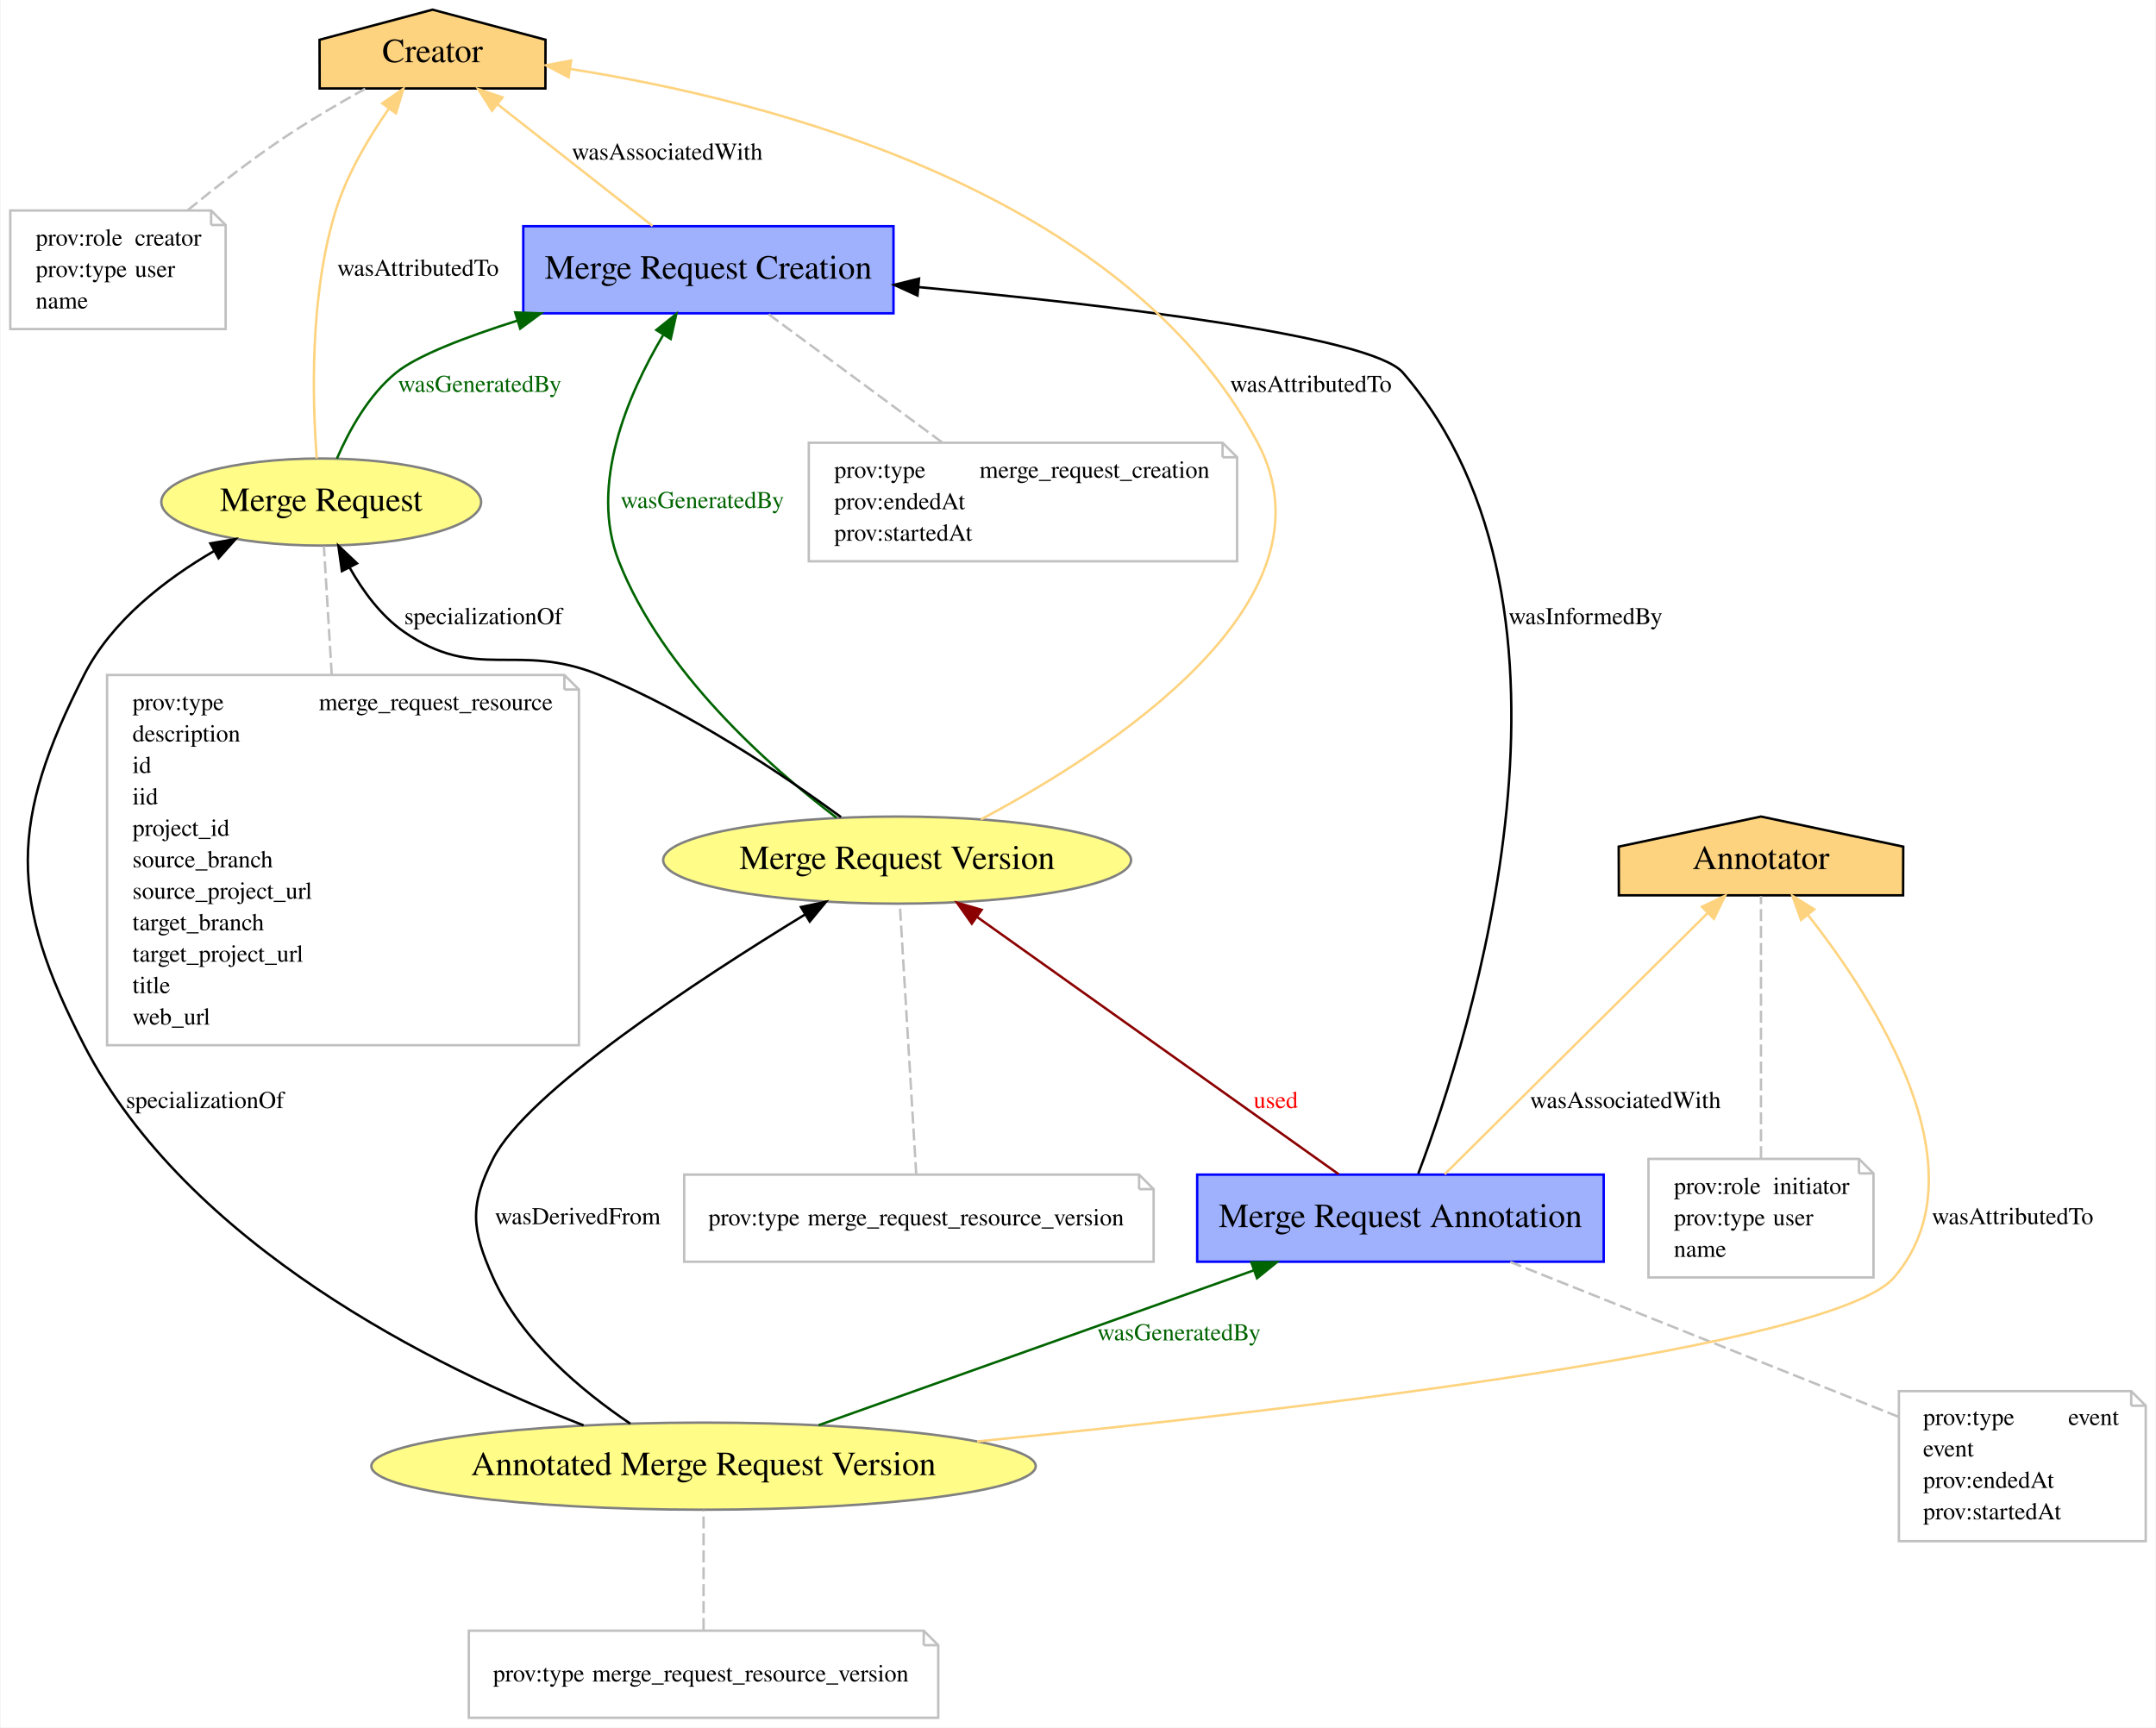
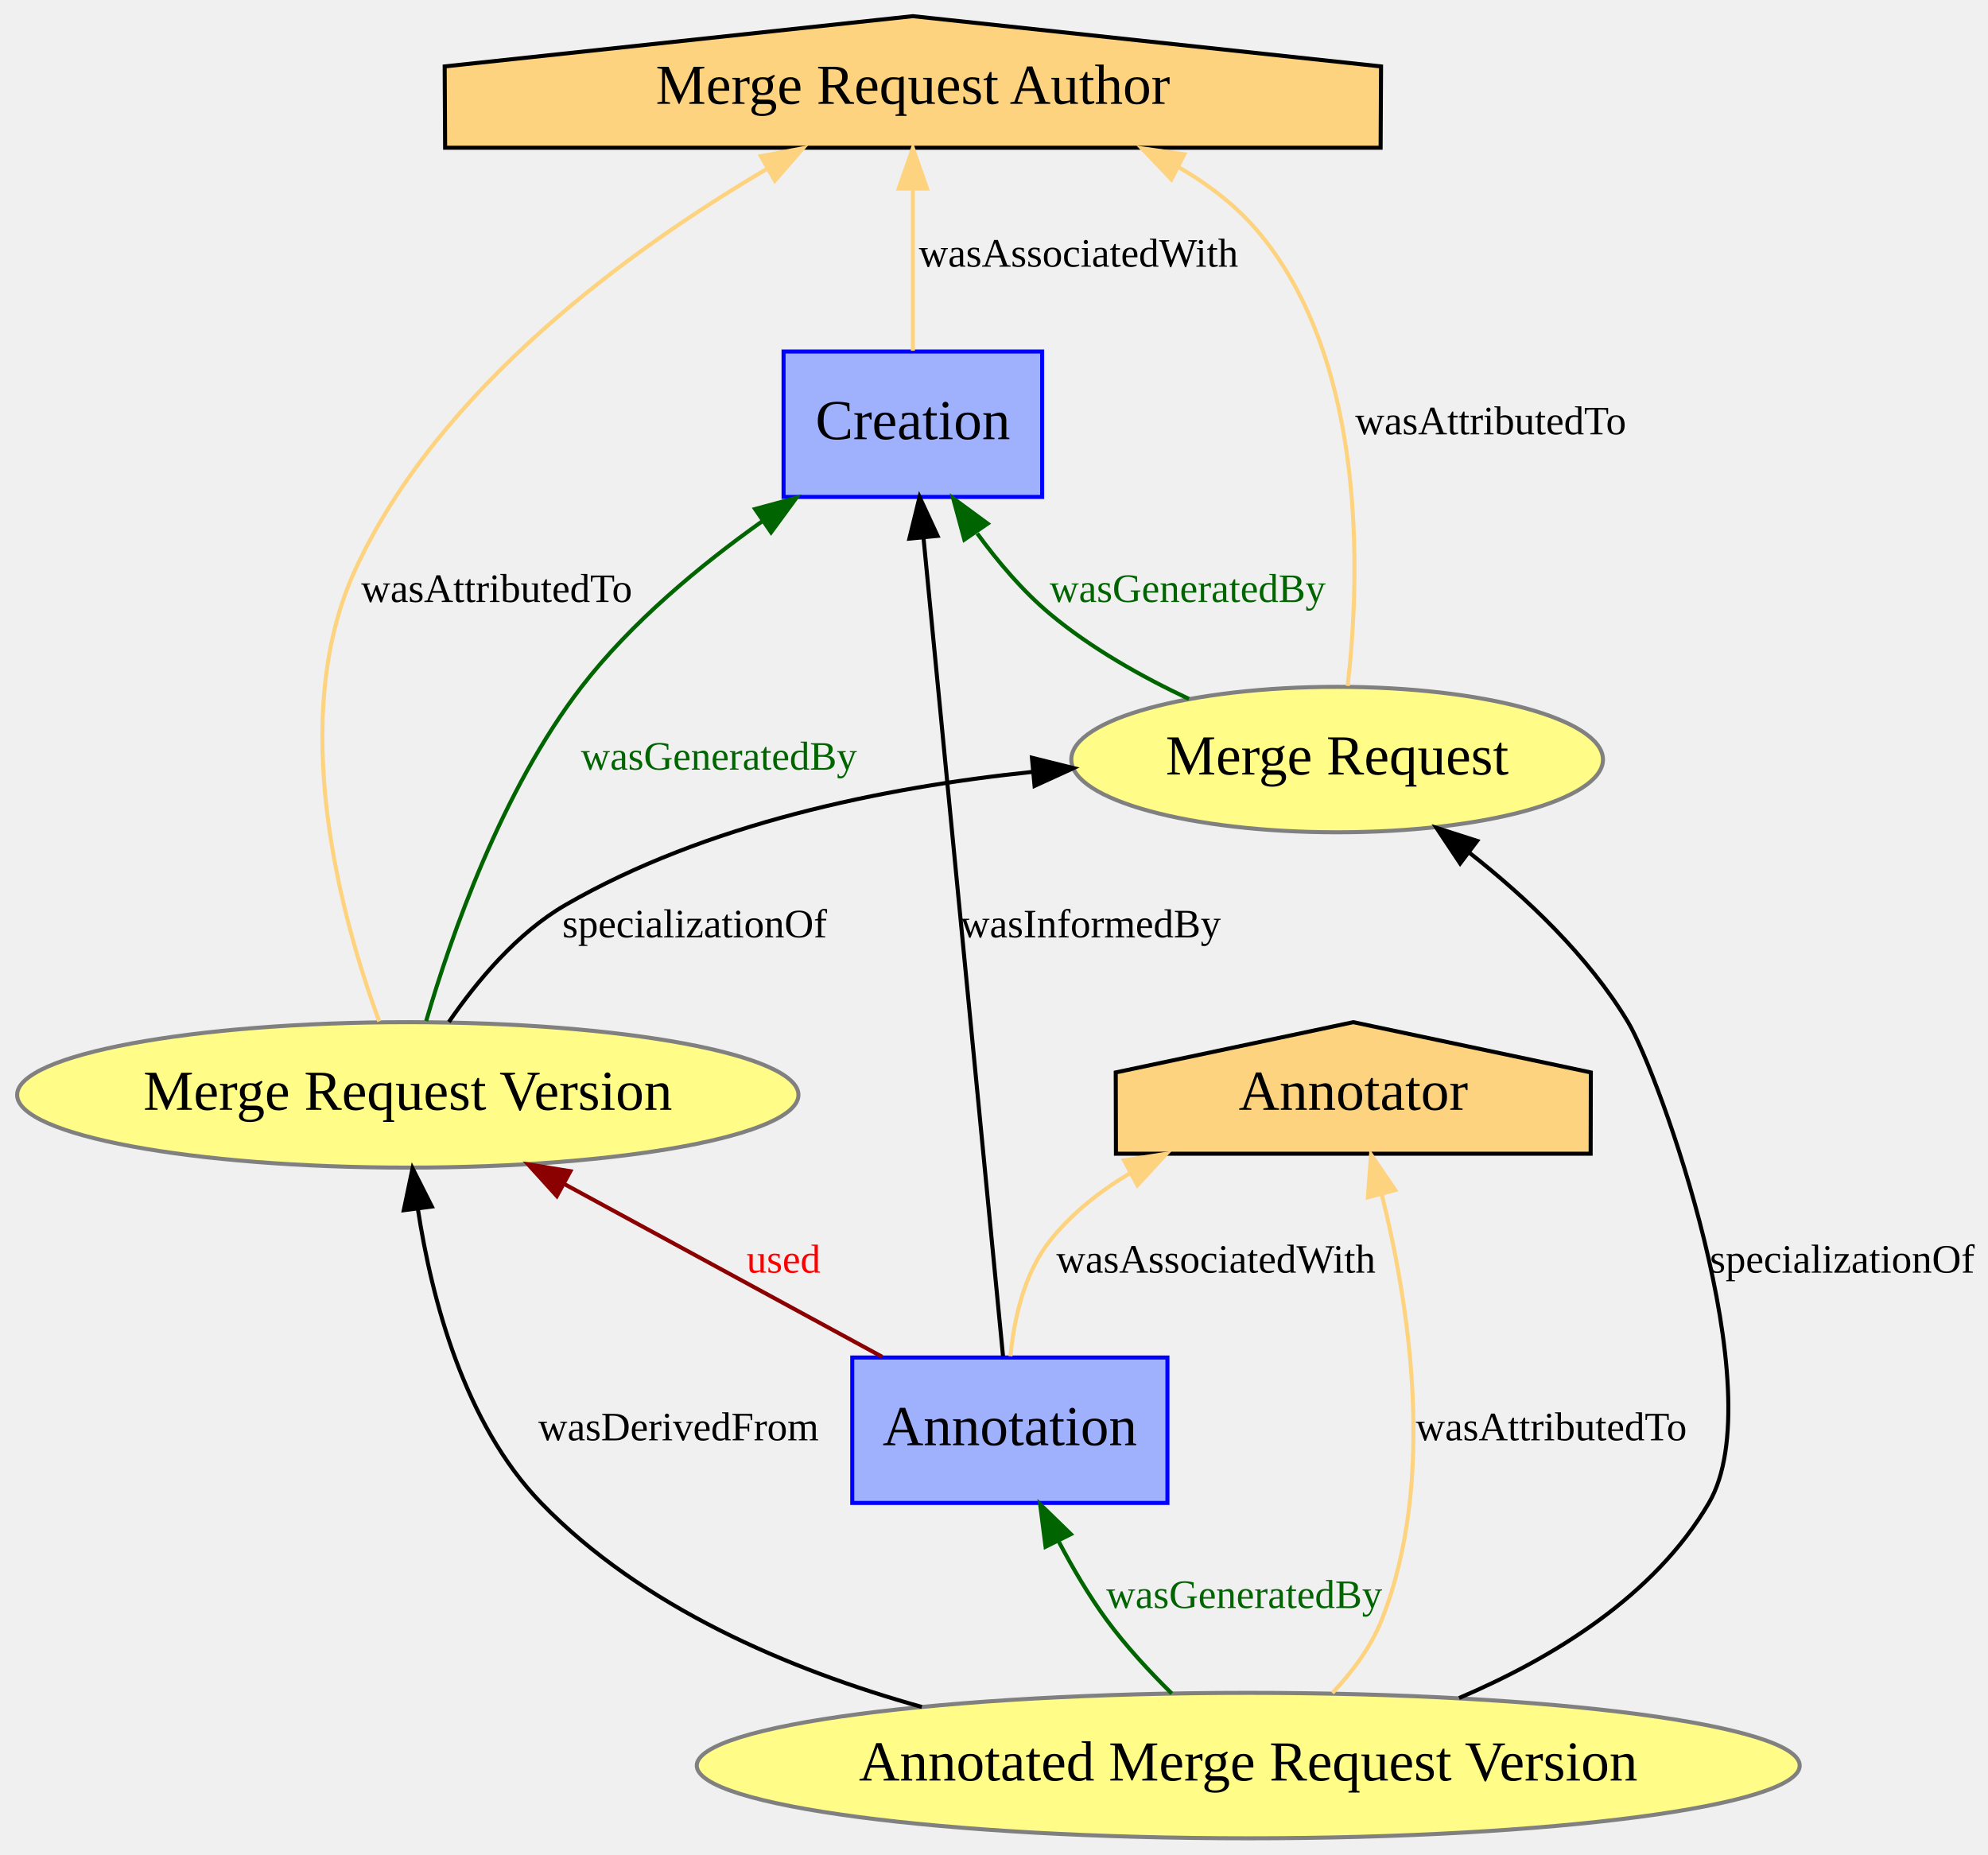
- <svg xmlns="http://www.w3.org/2000/svg" xmlns:xlink="http://www.w3.org/1999/xlink" width="891pt" height="714pt" viewBox="0.00 0.00 890.50 714.00">
-   <g id="graph0" class="graph" transform="scale(1 1) rotate(0) translate(4 710)">
-     <polygon fill="#ffffff" stroke="transparent" points="-4,4 -4,-710 886.5,-710 886.5,4 -4,4" />
+ <svg xmlns="http://www.w3.org/2000/svg" xmlns:xlink="http://www.w3.org/1999/xlink" width="492pt" height="459pt" viewBox="0.00 0.00 491.84 459.00">
+   <g id="graph0" class="graph" transform="scale(1 1) rotate(0) translate(4 455)">
    <g id="node1" class="node">
      <g id="a_node1">
-         <a xlink:href="gitlab2prov:Creator" xlink:title="Creator">
-           <polygon fill="#fed37f" stroke="#000000" points="221.191,-693.562 174.5,-706 127.808,-693.562 127.852,-673.438 221.148,-673.438 221.191,-693.562" />
-           <text text-anchor="middle" x="174.5" y="-684.3" font-family="Times,serif" font-size="14.00" fill="#000000">Creator</text>
+         <a xlink:href="gitlab2prov:Merge Request Author" xlink:title="Merge Request Author">
+           <polygon fill="#fed37f" stroke="black" points="337.71,-438.56 221.84,-451 105.97,-438.56 106.08,-418.44 337.6,-418.44 337.71,-438.56" />
+           <text text-anchor="middle" x="221.84" y="-429.3" font-family="Times New Roman,serif" font-size="14.00">Merge Request Author</text>
        </a>
      </g>
    </g>
    <g id="node2" class="node">
-       <polygon fill="none" stroke="#c0c0c0" points="83,-623 0,-623 0,-574 89,-574 89,-617 83,-623" />
-       <polyline fill="none" stroke="#c0c0c0" points="83,-623 83,-617 " />
-       <polyline fill="none" stroke="#c0c0c0" points="89,-617 83,-617 " />
-       <g id="a_node2_0">
-         <a xlink:href="http://www.w3.org/ns/prov#role" xlink:title="&lt;TABLE&gt;">
-           <text text-anchor="start" x="10.5" y="-608.5" font-family="Times,serif" font-size="10.00" fill="#000000">prov:role</text>
-         </a>
-       </g>
-       <text text-anchor="start" x="51.5" y="-608.5" font-family="Times,serif" font-size="10.00" fill="#000000">creator</text>
-       <g id="a_node2_1">
-         <a xlink:href="http://www.w3.org/ns/prov#type" xlink:title="&lt;TABLE&gt;">
-           <text text-anchor="start" x="10.5" y="-595.5" font-family="Times,serif" font-size="10.00" fill="#000000">prov:type</text>
-         </a>
-       </g>
-       <text text-anchor="start" x="51.5" y="-595.5" font-family="Times,serif" font-size="10.00" fill="#000000">user</text>
-       <g id="a_node2_2">
-         <a xlink:href="gitlab2prov:name" xlink:title="&lt;TABLE&gt;">
-           <text text-anchor="start" x="10.5" y="-582.5" font-family="Times,serif" font-size="10.00" fill="#000000">name</text>
+       <g id="a_node2">
+         <a xlink:href="gitlab2prov:Annotator" xlink:title="Annotator">
+           <polygon fill="#fed37f" stroke="black" points="389.63,-189.56 330.84,-202 272.05,-189.56 272.1,-169.44 389.58,-169.44 389.63,-189.56" />
+           <text text-anchor="middle" x="330.84" y="-180.3" font-family="Times New Roman,serif" font-size="14.00">Annotator</text>
        </a>
      </g>
    </g>
-     <g id="edge1" class="edge">
-       <path fill="none" stroke="#c0c0c0" stroke-dasharray="5,2" d="M73.436,-623.218C84.975,-632.642 98.569,-643.22 111.5,-652 122.651,-659.572 135.487,-667.103 146.651,-673.305" />
-     </g>
    <g id="node3" class="node">
      <g id="a_node3">
-         <a xlink:href="gitlab2prov:Annotator" xlink:title="Annotator">
-           <polygon fill="#fed37f" stroke="#000000" points="782.293,-360.062 723.5,-372.5 664.707,-360.062 664.762,-339.938 782.238,-339.938 782.293,-360.062" />
-           <text text-anchor="middle" x="723.5" y="-350.8" font-family="Times,serif" font-size="14.00" fill="#000000">Annotator</text>
-         </a>
-       </g>
-     </g>
-     <g id="node4" class="node">
-       <polygon fill="none" stroke="#c0c0c0" points="764,-231 677,-231 677,-182 770,-182 770,-225 764,-231" />
-       <polyline fill="none" stroke="#c0c0c0" points="764,-231 764,-225 " />
-       <polyline fill="none" stroke="#c0c0c0" points="770,-225 764,-225 " />
-       <g id="a_node4_3">
-         <a xlink:href="http://www.w3.org/ns/prov#role" xlink:title="&lt;TABLE&gt;">
-           <text text-anchor="start" x="687.5" y="-216.5" font-family="Times,serif" font-size="10.00" fill="#000000">prov:role</text>
-         </a>
-       </g>
-       <text text-anchor="start" x="728.5" y="-216.5" font-family="Times,serif" font-size="10.00" fill="#000000">initiator</text>
-       <g id="a_node4_4">
-         <a xlink:href="http://www.w3.org/ns/prov#type" xlink:title="&lt;TABLE&gt;">
-           <text text-anchor="start" x="687.5" y="-203.5" font-family="Times,serif" font-size="10.00" fill="#000000">prov:type</text>
-         </a>
-       </g>
-       <text text-anchor="start" x="728.5" y="-203.5" font-family="Times,serif" font-size="10.00" fill="#000000">user</text>
-       <g id="a_node4_5">
-         <a xlink:href="gitlab2prov:name" xlink:title="&lt;TABLE&gt;">
-           <text text-anchor="start" x="687.5" y="-190.5" font-family="Times,serif" font-size="10.00" fill="#000000">name</text>
-         </a>
-       </g>
-     </g>
-     <g id="edge2" class="edge">
-       <path fill="none" stroke="#c0c0c0" stroke-dasharray="5,2" d="M723.5,-231.272C723.5,-262.212 723.5,-314.167 723.5,-339.584" />
-     </g>
-     <g id="node5" class="node">
-       <g id="a_node5">
-         <a xlink:href="gitlab2prov:Merge Request Creation" xlink:title="Merge Request Creation">
-           <polygon fill="#9fb1fc" stroke="#0000ff" points="365,-616.5 212,-616.5 212,-580.5 365,-580.5 365,-616.5" />
-           <text text-anchor="middle" x="288.5" y="-594.8" font-family="Times,serif" font-size="14.00" fill="#000000">Merge Request Creation</text>
-         </a>
-       </g>
-     </g>
-     <g id="edge19" class="edge">
-       <path fill="none" stroke="#fed37f" d="M265.43,-616.612C246.872,-631.182 220.768,-651.675 201.287,-666.97" />
-       <polygon fill="#fed37f" stroke="#fed37f" points="199.089,-664.246 193.385,-673.174 203.412,-669.752 199.089,-664.246" />
-       <text text-anchor="middle" x="271.5" y="-644" font-family="Times,serif" font-size="10.00" fill="#000000">wasAssociatedWith</text>
-     </g>
-     <g id="node6" class="node">
-       <polygon fill="none" stroke="#c0c0c0" points="501,-527 330,-527 330,-478 507,-478 507,-521 501,-527" />
-       <polyline fill="none" stroke="#c0c0c0" points="501,-527 501,-521 " />
-       <polyline fill="none" stroke="#c0c0c0" points="507,-521 501,-521 " />
-       <g id="a_node6_6">
-         <a xlink:href="http://www.w3.org/ns/prov#type" xlink:title="&lt;TABLE&gt;">
-           <text text-anchor="start" x="340.5" y="-512.5" font-family="Times,serif" font-size="10.00" fill="#000000">prov:type</text>
-         </a>
-       </g>
-       <text text-anchor="start" x="400.5" y="-512.5" font-family="Times,serif" font-size="10.00" fill="#000000">merge_request_creation</text>
-       <g id="a_node6_7">
-         <a xlink:href="http://www.w3.org/ns/prov#endedAt" xlink:title="&lt;TABLE&gt;">
-           <text text-anchor="start" x="340.5" y="-499.5" font-family="Times,serif" font-size="10.00" fill="#000000">prov:endedAt</text>
-         </a>
-       </g>
-       <g id="a_node6_8">
-         <a xlink:href="http://www.w3.org/ns/prov#startedAt" xlink:title="&lt;TABLE&gt;">
-           <text text-anchor="start" x="340.5" y="-486.5" font-family="Times,serif" font-size="10.00" fill="#000000">prov:startedAt</text>
-         </a>
-       </g>
-     </g>
-     <g id="edge3" class="edge">
-       <path fill="none" stroke="#c0c0c0" stroke-dasharray="5,2" d="M385.022,-527.222C362.603,-543.778 333.583,-565.208 313.241,-580.23" />
-     </g>
-     <g id="node7" class="node">
-       <g id="a_node7">
-         <a xlink:href="gitlab2prov:Merge Request Annotation" xlink:title="Merge Request Annotation">
-           <polygon fill="#9fb1fc" stroke="#0000ff" points="658.5,-224.5 490.5,-224.5 490.5,-188.5 658.5,-188.5 658.5,-224.5" />
-           <text text-anchor="middle" x="574.5" y="-202.8" font-family="Times,serif" font-size="14.00" fill="#000000">Merge Request Annotation</text>
-         </a>
-       </g>
-     </g>
-     <g id="edge20" class="edge">
-       <path fill="none" stroke="#fed37f" d="M592.77,-224.648C620.163,-251.857 671.803,-303.15 701.319,-332.468" />
-       <polygon fill="#fed37f" stroke="#fed37f" points="699.107,-335.204 708.669,-339.768 704.04,-330.238 699.107,-335.204" />
-       <text text-anchor="middle" x="667.5" y="-252" font-family="Times,serif" font-size="10.00" fill="#000000">wasAssociatedWith</text>
-     </g>
-     <g id="edge8" class="edge">
-       <path fill="none" stroke="#000000" d="M581.873,-224.888C603.437,-282.007 659.732,-458.376 575.5,-556 562.424,-571.155 454.941,-583.875 375.327,-591.341" />
-       <polygon fill="#000000" stroke="#000000" points="374.91,-587.865 365.275,-592.27 375.555,-594.835 374.91,-587.865" />
-       <text text-anchor="middle" x="651" y="-452" font-family="Times,serif" font-size="10.00" fill="#000000">wasInformedBy</text>
-     </g>
-     <g id="node11" class="node">
-       <g id="a_node11">
-         <a xlink:href="gitlab2prov:Merge Request Version" xlink:title="Merge Request Version">
-           <ellipse fill="#fffc87" stroke="#808080" cx="366.5" cy="-354.5" rx="96.683" ry="18" />
-           <text text-anchor="middle" x="366.5" y="-350.8" font-family="Times,serif" font-size="14.00" fill="#000000">Merge Request Version</text>
+         <a xlink:href="gitlab2prov:Creation" xlink:title="Creation">
+           <polygon fill="#9fb1fc" stroke="#0000ff" points="253.84,-368 189.84,-368 189.84,-332 253.84,-332 253.84,-368" />
+           <text text-anchor="middle" x="221.84" y="-346.3" font-family="Times New Roman,serif" font-size="14.00">Creation</text>
        </a>
      </g>
    </g>
    <g id="edge12" class="edge">
-       <path fill="none" stroke="#8b0000" d="M548.995,-224.648C511.421,-251.383 441.167,-301.371 399.644,-330.917" />
-       <polygon fill="#8b0000" stroke="#8b0000" points="397.36,-328.246 391.241,-336.896 401.418,-333.95 397.36,-328.246" />
-       <text text-anchor="middle" x="523" y="-252" font-family="Times,serif" font-size="10.00" fill="#ff0000">used</text>
+       <path fill="none" stroke="#fed37f" d="M221.84,-368.18C221.84,-379.86 221.84,-395.47 221.84,-408.33" />
+       <polygon fill="#fed37f" stroke="#fed37f" points="218.34,-408.33 221.84,-418.33 225.34,-408.33 218.34,-408.33" />
+       <text text-anchor="middle" x="262.84" y="-389" font-family="Times New Roman,serif" font-size="10.00">wasAssociatedWith</text>
    </g>
-     <g id="node8" class="node">
-       <polygon fill="none" stroke="#c0c0c0" points="876.5,-135 780.5,-135 780.5,-73 882.5,-73 882.5,-129 876.5,-135" />
-       <polyline fill="none" stroke="#c0c0c0" points="876.5,-135 876.5,-129 " />
-       <polyline fill="none" stroke="#c0c0c0" points="882.5,-129 876.5,-129 " />
-       <g id="a_node8_9">
-         <a xlink:href="http://www.w3.org/ns/prov#type" xlink:title="&lt;TABLE&gt;">
-           <text text-anchor="start" x="790.5" y="-121" font-family="Times,serif" font-size="10.00" fill="#000000">prov:type</text>
-         </a>
-       </g>
-       <text text-anchor="start" x="850.5" y="-121" font-family="Times,serif" font-size="10.00" fill="#000000">event</text>
-       <g id="a_node8_10">
-         <a xlink:href="gitlab2prov:event" xlink:title="&lt;TABLE&gt;">
-           <text text-anchor="start" x="790.5" y="-108" font-family="Times,serif" font-size="10.00" fill="#000000">event</text>
-         </a>
-       </g>
-       <g id="a_node8_11">
-         <a xlink:href="http://www.w3.org/ns/prov#endedAt" xlink:title="&lt;TABLE&gt;">
-           <text text-anchor="start" x="790.5" y="-95" font-family="Times,serif" font-size="10.00" fill="#000000">prov:endedAt</text>
-         </a>
-       </g>
-       <g id="a_node8_12">
-         <a xlink:href="http://www.w3.org/ns/prov#startedAt" xlink:title="&lt;TABLE&gt;">
-           <text text-anchor="start" x="790.5" y="-82" font-family="Times,serif" font-size="10.00" fill="#000000">prov:startedAt</text>
+     <g id="node4" class="node">
+       <g id="a_node4">
+         <a xlink:href="gitlab2prov:Annotation" xlink:title="Annotation">
+           <polygon fill="#9fb1fc" stroke="#0000ff" points="284.84,-119 206.84,-119 206.84,-83 284.84,-83 284.84,-119" />
+           <text text-anchor="middle" x="245.84" y="-97.3" font-family="Times New Roman,serif" font-size="14.00">Annotation</text>
        </a>
      </g>
    </g>
-     <g id="edge4" class="edge">
-       <path fill="none" stroke="#c0c0c0" stroke-dasharray="5,2" d="M780.418,-124.373C733.575,-143.056 664.849,-170.466 619.892,-188.396" />
+     <g id="edge13" class="edge">
+       <path fill="none" stroke="#fed37f" d="M245.99,-119.32C246.89,-128.69 249.41,-139.95 255.84,-148 261.19,-154.7 268.12,-160.17 275.6,-164.63" />
+       <polygon fill="#fed37f" stroke="#fed37f" points="274.11,-167.8 284.58,-169.42 277.4,-161.63 274.11,-167.8" />
+       <text text-anchor="middle" x="296.84" y="-140" font-family="Times New Roman,serif" font-size="10.00">wasAssociatedWith</text>
    </g>
-     <g id="node9" class="node">
-       <g id="a_node9">
-         <a xlink:href="gitlab2prov:Merge Request" xlink:title="Merge Request">
-           <ellipse fill="#fffc87" stroke="#808080" cx="128.5" cy="-502.5" rx="66.089" ry="18" />
-           <text text-anchor="middle" x="128.5" y="-498.8" font-family="Times,serif" font-size="14.00" fill="#000000">Merge Request</text>
-         </a>
-       </g>
+     <g id="edge1" class="edge">
+       <path fill="none" stroke="black" d="M244.15,-119.37C240.04,-161.72 229.46,-270.58 224.49,-321.71" />
+       <polygon fill="black" stroke="black" points="220.98,-321.69 223.5,-331.98 227.95,-322.36 220.98,-321.69" />
+       <text text-anchor="middle" x="265.84" y="-223" font-family="Times New Roman,serif" font-size="10.00">wasInformedBy</text>
    </g>
-     <g id="edge18" class="edge">
-       <path fill="none" stroke="#fed37f" d="M126.661,-520.542C124.826,-544.535 123.643,-587.989 134.5,-623 139.16,-638.027 148.102,-653.097 156.351,-664.938" />
-       <polygon fill="#fed37f" stroke="#fed37f" points="153.729,-667.282 162.442,-673.309 159.389,-663.164 153.729,-667.282" />
-       <text text-anchor="middle" x="168.5" y="-596" font-family="Times,serif" font-size="10.00" fill="#000000">wasAttributedTo</text>
-     </g>
-     <g id="edge9" class="edge">
-       <path fill="none" stroke="#006400" d="M134.967,-520.424C140.007,-532.06 148.083,-546.73 159.5,-556 168.151,-563.024 187.997,-570.654 209.594,-577.486" />
-       <polygon fill="#006400" stroke="#006400" points="208.678,-580.866 219.265,-580.462 210.737,-574.176 208.678,-580.866" />
-       <text text-anchor="middle" x="194" y="-548" font-family="Times,serif" font-size="10.00" fill="#006400">wasGeneratedBy</text>
-     </g>
-     <g id="node10" class="node">
-       <polygon fill="none" stroke="#c0c0c0" points="229,-431 40,-431 40,-278 235,-278 235,-425 229,-431" />
-       <polyline fill="none" stroke="#c0c0c0" points="229,-431 229,-425 " />
-       <polyline fill="none" stroke="#c0c0c0" points="235,-425 229,-425 " />
-       <g id="a_node10_13">
-         <a xlink:href="http://www.w3.org/ns/prov#type" xlink:title="&lt;TABLE&gt;">
-           <text text-anchor="start" x="50.5" y="-416.5" font-family="Times,serif" font-size="10.00" fill="#000000">prov:type</text>
-         </a>
-       </g>
-       <text text-anchor="start" x="127.5" y="-416.5" font-family="Times,serif" font-size="10.00" fill="#000000">merge_request_resource</text>
-       <g id="a_node10_14">
-         <a xlink:href="gitlab2prov:description" xlink:title="&lt;TABLE&gt;">
-           <text text-anchor="start" x="50.5" y="-403.5" font-family="Times,serif" font-size="10.00" fill="#000000">description</text>
-         </a>
-       </g>
-       <g id="a_node10_15">
-         <a xlink:href="gitlab2prov:id" xlink:title="&lt;TABLE&gt;">
-           <text text-anchor="start" x="50.5" y="-390.5" font-family="Times,serif" font-size="10.00" fill="#000000">id</text>
-         </a>
-       </g>
-       <g id="a_node10_16">
-         <a xlink:href="gitlab2prov:iid" xlink:title="&lt;TABLE&gt;">
-           <text text-anchor="start" x="50.5" y="-377.5" font-family="Times,serif" font-size="10.00" fill="#000000">iid</text>
-         </a>
-       </g>
-       <g id="a_node10_17">
-         <a xlink:href="gitlab2prov:project_id" xlink:title="&lt;TABLE&gt;">
-           <text text-anchor="start" x="50.5" y="-364.5" font-family="Times,serif" font-size="10.00" fill="#000000">project_id</text>
-         </a>
-       </g>
-       <g id="a_node10_18">
-         <a xlink:href="gitlab2prov:source_branch" xlink:title="&lt;TABLE&gt;">
-           <text text-anchor="start" x="50.5" y="-351.5" font-family="Times,serif" font-size="10.00" fill="#000000">source_branch</text>
-         </a>
-       </g>
-       <g id="a_node10_19">
-         <a xlink:href="gitlab2prov:source_project_url" xlink:title="&lt;TABLE&gt;">
-           <text text-anchor="start" x="50.5" y="-338.5" font-family="Times,serif" font-size="10.00" fill="#000000">source_project_url</text>
-         </a>
-       </g>
-       <g id="a_node10_20">
-         <a xlink:href="gitlab2prov:target_branch" xlink:title="&lt;TABLE&gt;">
-           <text text-anchor="start" x="50.5" y="-325.5" font-family="Times,serif" font-size="10.00" fill="#000000">target_branch</text>
-         </a>
-       </g>
-       <g id="a_node10_21">
-         <a xlink:href="gitlab2prov:target_project_url" xlink:title="&lt;TABLE&gt;">
-           <text text-anchor="start" x="50.5" y="-312.5" font-family="Times,serif" font-size="10.00" fill="#000000">target_project_url</text>
-         </a>
-       </g>
-       <g id="a_node10_22">
-         <a xlink:href="gitlab2prov:title" xlink:title="&lt;TABLE&gt;">
-           <text text-anchor="start" x="50.5" y="-299.5" font-family="Times,serif" font-size="10.00" fill="#000000">title</text>
-         </a>
-       </g>
-       <g id="a_node10_23">
-         <a xlink:href="gitlab2prov:web_url" xlink:title="&lt;TABLE&gt;">
-           <text text-anchor="start" x="50.5" y="-286.5" font-family="Times,serif" font-size="10.00" fill="#000000">web_url</text>
+     <g id="node6" class="node">
+       <g id="a_node6">
+         <a xlink:href="gitlab2prov:Merge Request Version" xlink:title="Merge Request Version">
+           <ellipse fill="#fffc87" stroke="#808080" cx="96.84" cy="-184" rx="96.68" ry="18" />
+           <text text-anchor="middle" x="96.84" y="-180.3" font-family="Times New Roman,serif" font-size="14.00">Merge Request Version</text>
        </a>
      </g>
    </g>
    <g id="edge5" class="edge">
-       <path fill="none" stroke="#c0c0c0" stroke-dasharray="5,2" d="M132.842,-431.101C131.632,-450.991 130.438,-470.631 129.609,-484.262" />
+       <path fill="none" stroke="#8b0000" d="M214.24,-119.18C191.29,-131.66 160.1,-148.61 135.63,-161.91" />
+       <polygon fill="#8b0000" stroke="#8b0000" points="133.73,-158.96 126.62,-166.81 137.08,-165.11 133.73,-158.96" />
+       <text text-anchor="middle" x="189.84" y="-140" font-family="Times New Roman,serif" font-size="10.00" fill="red">used</text>
    </g>
-     <g id="edge17" class="edge">
-       <path fill="none" stroke="#fed37f" d="M401.136,-371.326C455.215,-400.056 550.114,-461.817 515.5,-527 460.069,-631.384 313.24,-668.611 231.484,-681.489" />
-       <polygon fill="#fed37f" stroke="#fed37f" points="230.732,-678.062 221.363,-683.011 231.773,-684.985 230.732,-678.062" />
-       <text text-anchor="middle" x="537.5" y="-548" font-family="Times,serif" font-size="10.00" fill="#000000">wasAttributedTo</text>
-     </g>
-     <g id="edge10" class="edge">
-       <path fill="none" stroke="#006400" d="M341.465,-372.011C313.417,-393.325 269.522,-432.199 251.5,-478 239.136,-509.42 255.115,-546.737 269.764,-571.43" />
-       <polygon fill="#006400" stroke="#006400" points="266.993,-573.6 275.252,-580.237 272.934,-569.899 266.993,-573.6" />
-       <text text-anchor="middle" x="286" y="-500" font-family="Times,serif" font-size="10.00" fill="#006400">wasGeneratedBy</text>
-     </g>
-     <g id="edge13" class="edge">
-       <path fill="none" stroke="#000000" d="M343.298,-372.29C319.486,-389.713 280.752,-415.795 243.5,-431 209.357,-444.937 192.692,-427.823 162.5,-449 153.078,-455.609 145.68,-465.746 140.225,-475.426" />
-       <polygon fill="#000000" stroke="#000000" points="137.051,-473.944 135.587,-484.437 143.275,-477.147 137.051,-473.944" />
-       <text text-anchor="middle" x="195.5" y="-452" font-family="Times,serif" font-size="10.00" fill="#000000">specializationOf</text>
-     </g>
-     <g id="node12" class="node">
-       <polygon fill="none" stroke="#c0c0c0" points="466.5,-224.5 278.5,-224.5 278.5,-188.5 472.5,-188.5 472.5,-218.5 466.5,-224.5" />
-       <polyline fill="none" stroke="#c0c0c0" points="466.5,-224.5 466.5,-218.5 " />
-       <polyline fill="none" stroke="#c0c0c0" points="472.5,-218.5 466.5,-218.5 " />
-       <g id="a_node12_24">
-         <a xlink:href="http://www.w3.org/ns/prov#type" xlink:title="&lt;TABLE&gt;">
-           <text text-anchor="start" x="288.5" y="-203.5" font-family="Times,serif" font-size="10.00" fill="#000000">prov:type</text>
-         </a>
-       </g>
-       <text text-anchor="start" x="329.5" y="-203.5" font-family="Times,serif" font-size="10.00" fill="#000000">merge_request_resource_version</text>
-     </g>
-     <g id="edge6" class="edge">
-       <path fill="none" stroke="#c0c0c0" stroke-dasharray="5,2" d="M374.396,-224.648C372.669,-253.053 369.346,-307.707 367.613,-336.204" />
-     </g>
-     <g id="node13" class="node">
-       <g id="a_node13">
-         <a xlink:href="gitlab2prov:Annotated Merge Request Version" xlink:title="Annotated Merge Request Version">
-           <ellipse fill="#fffc87" stroke="#808080" cx="286.5" cy="-104" rx="137.276" ry="18" />
-           <text text-anchor="middle" x="286.5" y="-100.3" font-family="Times,serif" font-size="14.00" fill="#000000">Annotated Merge Request Version</text>
+     <g id="node5" class="node">
+       <g id="a_node5">
+         <a xlink:href="gitlab2prov:Merge Request" xlink:title="Merge Request">
+           <ellipse fill="#fffc87" stroke="#808080" cx="326.84" cy="-267" rx="65.79" ry="18" />
+           <text text-anchor="middle" x="326.84" y="-263.3" font-family="Times New Roman,serif" font-size="14.00">Merge Request</text>
        </a>
      </g>
    </g>
-     <g id="edge16" class="edge">
-       <path fill="none" stroke="#fed37f" d="M399.564,-114.222C537.125,-127.824 754.158,-153.494 778.5,-182 816.106,-226.038 771.101,-296.029 742.912,-331.812" />
-       <polygon fill="#fed37f" stroke="#fed37f" points="740.076,-329.752 736.507,-339.727 745.518,-334.155 740.076,-329.752" />
-       <text text-anchor="middle" x="827.5" y="-204" font-family="Times,serif" font-size="10.00" fill="#000000">wasAttributedTo</text>
+     <g id="edge11" class="edge">
+       <path fill="none" stroke="#fed37f" d="M329.45,-285.23C332.52,-312.25 334.27,-364.81 307.84,-397 302.33,-403.72 295.32,-409.16 287.7,-413.56" />
+       <polygon fill="#fed37f" stroke="#fed37f" points="285.82,-410.59 278.52,-418.27 289.01,-416.82 285.82,-410.59" />
+       <text text-anchor="middle" x="364.84" y="-347.5" font-family="Times New Roman,serif" font-size="10.00">wasAttributedTo</text>
    </g>
-     <g id="edge11" class="edge">
-       <path fill="none" stroke="#006400" d="M334.057,-120.926C383.24,-138.43 460.2,-165.821 513.757,-184.881" />
-       <polygon fill="#006400" stroke="#006400" points="512.878,-188.284 523.473,-188.339 515.225,-181.689 512.878,-188.284" />
-       <text text-anchor="middle" x="483" y="-156" font-family="Times,serif" font-size="10.00" fill="#006400">wasGeneratedBy</text>
+     <g id="edge2" class="edge">
+       <path fill="none" stroke="darkgreen" d="M290.17,-282.01C278.48,-287.5 265.96,-294.54 255.84,-303 249.09,-308.64 242.94,-315.89 237.78,-322.95" />
+       <polygon fill="darkgreen" stroke="darkgreen" points="234.58,-321.44 231.81,-331.67 240.35,-325.4 234.58,-321.44" />
+       <text text-anchor="middle" x="289.84" y="-306" font-family="Times New Roman,serif" font-size="10.00" fill="darkgreen">wasGeneratedBy</text>
    </g>
-     <g id="edge14" class="edge">
-       <path fill="none" stroke="#000000" d="M236.936,-120.857C175.362,-144.827 73.213,-195.274 30.5,-278 -.697,-338.421 -.311,-370.381 30.5,-431 41.888,-453.406 63.956,-470.46 84.271,-482.283" />
-       <polygon fill="#000000" stroke="#000000" points="82.69,-485.408 93.134,-487.188 86.08,-479.283 82.69,-485.408" />
-       <text text-anchor="middle" x="80.5" y="-252" font-family="Times,serif" font-size="10.00" fill="#000000">specializationOf</text>
+     <g id="edge10" class="edge">
+       <path fill="none" stroke="#fed37f" d="M89.76,-202.2C80.35,-227.83 66.8,-277 83.84,-314 104.64,-359.14 152.17,-393.44 185.61,-413.13" />
+       <polygon fill="#fed37f" stroke="#fed37f" points="184.22,-416.36 194.64,-418.29 187.69,-410.29 184.22,-416.36" />
+       <text text-anchor="middle" x="118.84" y="-306" font-family="Times New Roman,serif" font-size="10.00">wasAttributedTo</text>
    </g>
-     <g id="edge15" class="edge">
-       <path fill="none" stroke="#000000" d="M256.231,-121.558C236.013,-135.171 211.079,-156.068 199.5,-182 190.621,-201.886 189.695,-211.554 199.5,-231 213.427,-258.62 283.69,-304.687 328.526,-332.071" />
-       <polygon fill="#000000" stroke="#000000" points="326.764,-335.096 337.13,-337.287 330.394,-329.11 326.764,-335.096" />
-       <text text-anchor="middle" x="234.5" y="-204" font-family="Times,serif" font-size="10.00" fill="#000000">wasDerivedFrom</text>
+     <g id="edge3" class="edge">
+       <path fill="none" stroke="darkgreen" d="M101.39,-202.29C107.55,-223.39 120.1,-259.41 139.84,-285 152.13,-300.93 169.24,-315.11 184.66,-326.05" />
+       <polygon fill="darkgreen" stroke="darkgreen" points="182.79,-329.01 193.01,-331.78 186.75,-323.24 182.79,-329.01" />
+       <text text-anchor="middle" x="173.84" y="-264.5" font-family="Times New Roman,serif" font-size="10.00" fill="darkgreen">wasGeneratedBy</text>
    </g>
-     <g id="node14" class="node">
-       <polygon fill="none" stroke="#c0c0c0" points="377.5,-36 189.5,-36 189.5,0 383.5,0 383.5,-30 377.5,-36" />
-       <polyline fill="none" stroke="#c0c0c0" points="377.5,-36 377.5,-30 " />
-       <polyline fill="none" stroke="#c0c0c0" points="383.5,-30 377.5,-30 " />
-       <g id="a_node14_25">
-         <a xlink:href="http://www.w3.org/ns/prov#type" xlink:title="&lt;TABLE&gt;">
-           <text text-anchor="start" x="199.5" y="-15" font-family="Times,serif" font-size="10.00" fill="#000000">prov:type</text>
+     <g id="edge6" class="edge">
+       <path fill="none" stroke="black" d="M107.01,-202.05C113.88,-212.07 123.88,-224.08 135.84,-231 170.65,-251.13 214.49,-260.1 251.39,-263.94" />
+       <polygon fill="black" stroke="black" points="251.31,-267.45 261.6,-264.89 251.96,-260.48 251.31,-267.45" />
+       <text text-anchor="middle" x="167.84" y="-223" font-family="Times New Roman,serif" font-size="10.00">specializationOf</text>
+     </g>
+     <g id="node7" class="node">
+       <g id="a_node7">
+         <a xlink:href="gitlab2prov:Annotated Merge Request Version" xlink:title="Annotated Merge Request Version">
+           <ellipse fill="#fffc87" stroke="#808080" cx="304.84" cy="-18" rx="136.48" ry="18" />
+           <text text-anchor="middle" x="304.84" y="-14.3" font-family="Times New Roman,serif" font-size="14.00">Annotated Merge Request Version</text>
        </a>
      </g>
-       <text text-anchor="start" x="240.5" y="-15" font-family="Times,serif" font-size="10.00" fill="#000000">merge_request_resource_version</text>
+     </g>
+     <g id="edge9" class="edge">
+       <path fill="none" stroke="#fed37f" d="M325.66,-35.97C330.6,-41.18 335.19,-47.32 337.84,-54 351.59,-88.63 344.55,-132.63 337.91,-159.26" />
+       <polygon fill="#fed37f" stroke="#fed37f" points="334.45,-158.65 335.24,-169.21 341.21,-160.46 334.45,-158.65" />
+       <text text-anchor="middle" x="379.84" y="-98.5" font-family="Times New Roman,serif" font-size="10.00">wasAttributedTo</text>
+     </g>
+     <g id="edge4" class="edge">
+       <path fill="none" stroke="darkgreen" d="M285.91,-35.84C280.36,-41.31 274.52,-47.63 269.84,-54 265.47,-59.95 261.44,-66.81 257.98,-73.38" />
+       <polygon fill="darkgreen" stroke="darkgreen" points="254.68,-72.16 253.34,-82.67 260.94,-75.28 254.68,-72.16" />
+       <text text-anchor="middle" x="303.84" y="-57" font-family="Times New Roman,serif" font-size="10.00" fill="darkgreen">wasGeneratedBy</text>
    </g>
    <g id="edge7" class="edge">
-       <path fill="none" stroke="#c0c0c0" stroke-dasharray="5,2" d="M286.5,-36.238C286.5,-50.833 286.5,-71.2 286.5,-85.788" />
+       <path fill="none" stroke="black" d="M357.01,-34.72C380.25,-44.61 405.37,-59.98 418.84,-83 434.87,-110.38 406.44,-189.33 398.84,-202 388.99,-218.43 373.54,-232.96 359.48,-244.01" />
+       <polygon fill="black" stroke="black" points="357.28,-241.29 351.41,-250.11 361.5,-246.87 357.28,-241.29" />
+       <text text-anchor="middle" x="451.84" y="-140" font-family="Times New Roman,serif" font-size="10.00">specializationOf</text>
+     </g>
+     <g id="edge8" class="edge">
+       <path fill="none" stroke="black" d="M224.06,-32.51C191.04,-41.75 154.82,-57.21 129.84,-83 110.82,-102.64 102.76,-133.45 99.35,-155.69" />
+       <polygon fill="black" stroke="black" points="95.85,-155.46 98.02,-165.83 102.79,-156.37 95.85,-155.46" />
+       <text text-anchor="middle" x="163.84" y="-98.5" font-family="Times New Roman,serif" font-size="10.00">wasDerivedFrom</text>
    </g>
  </g>
</svg>
